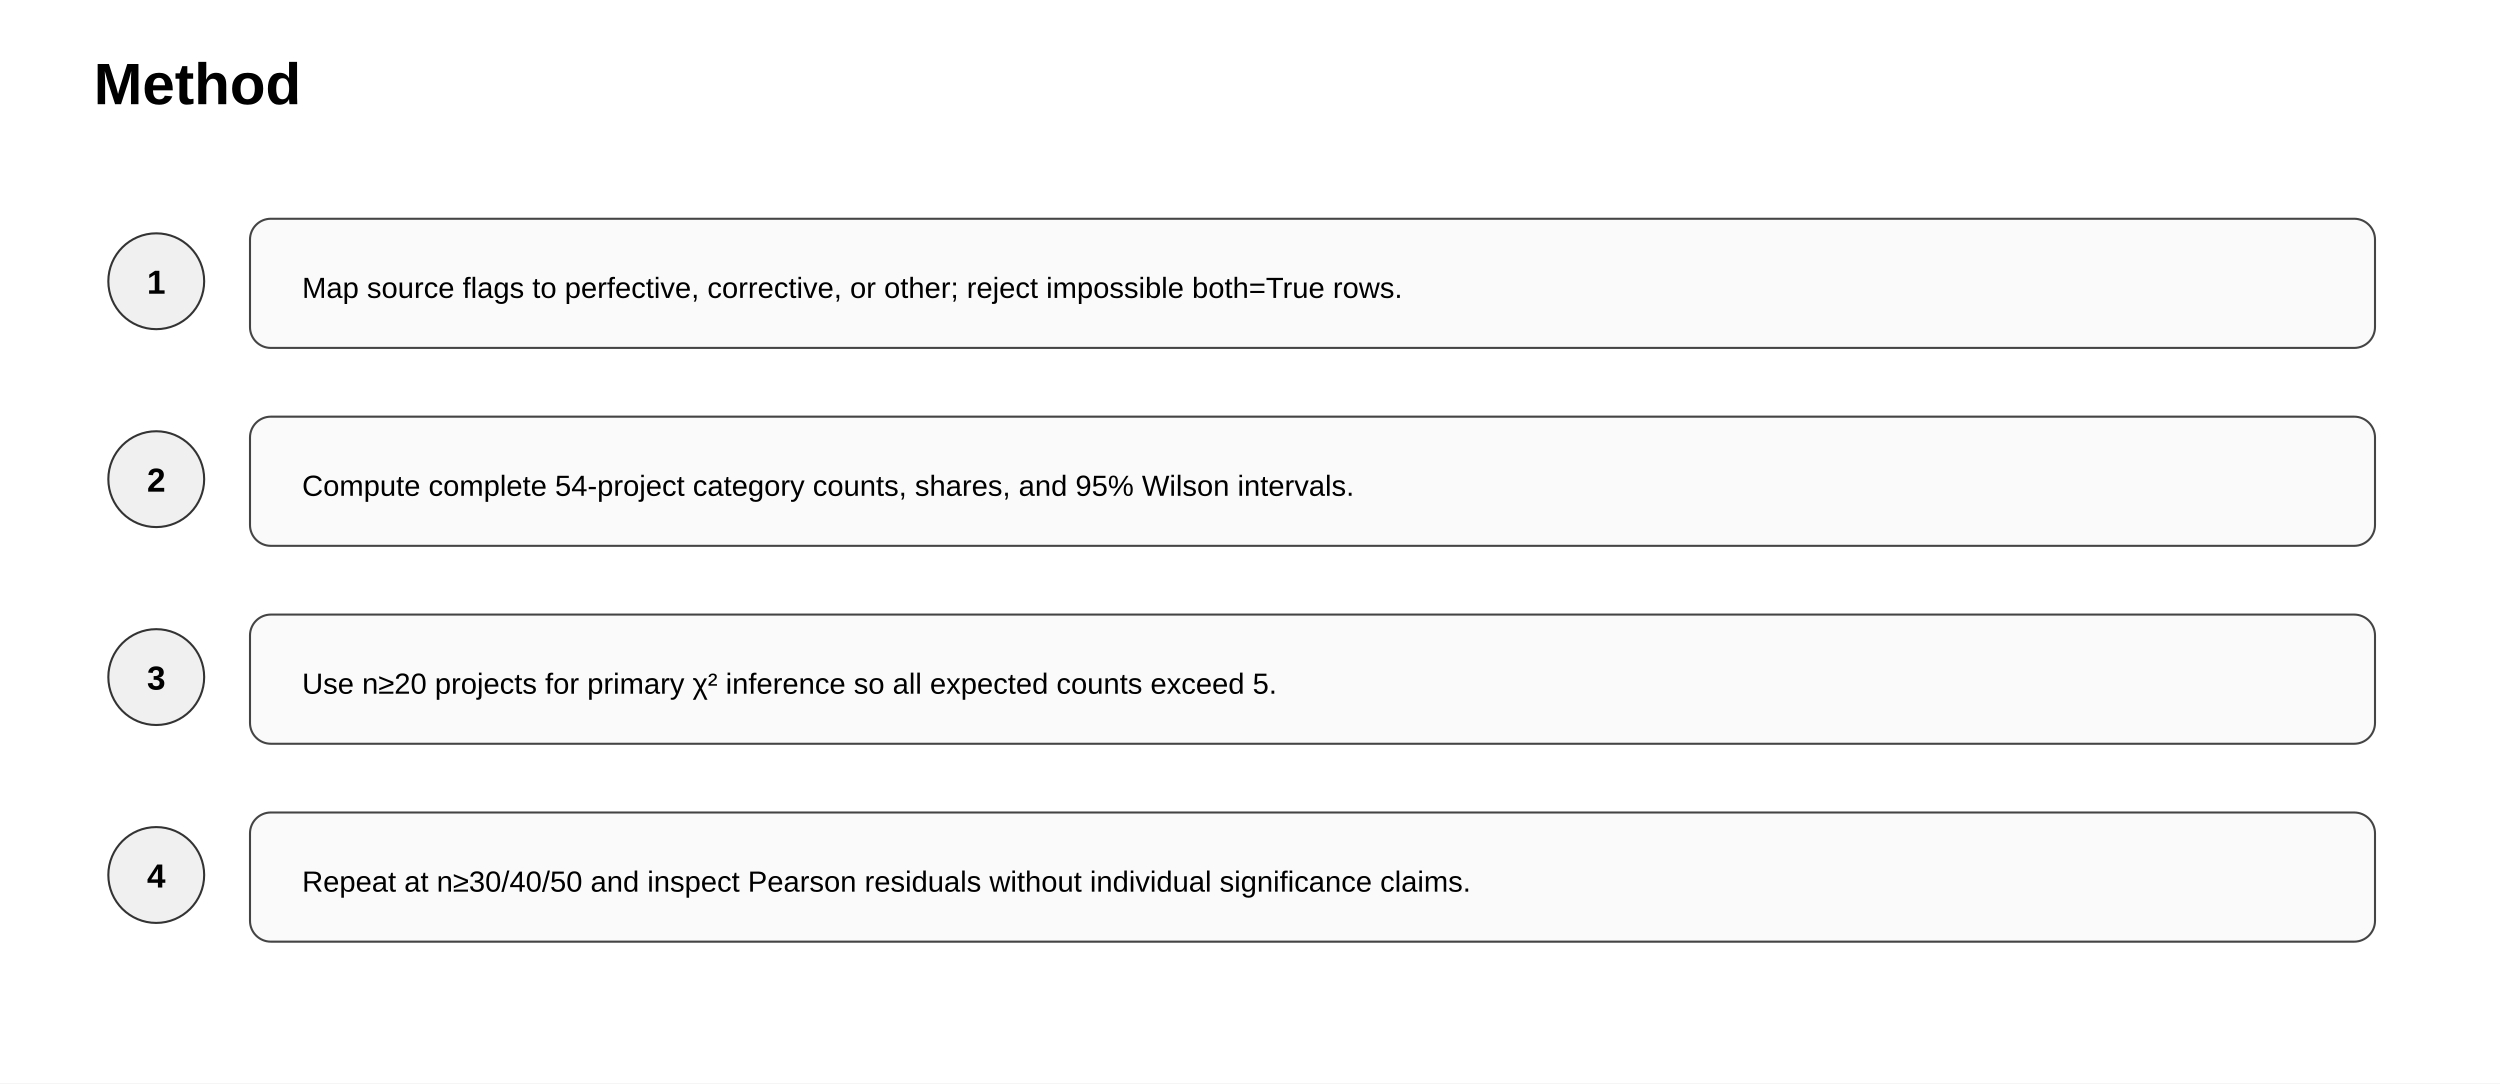
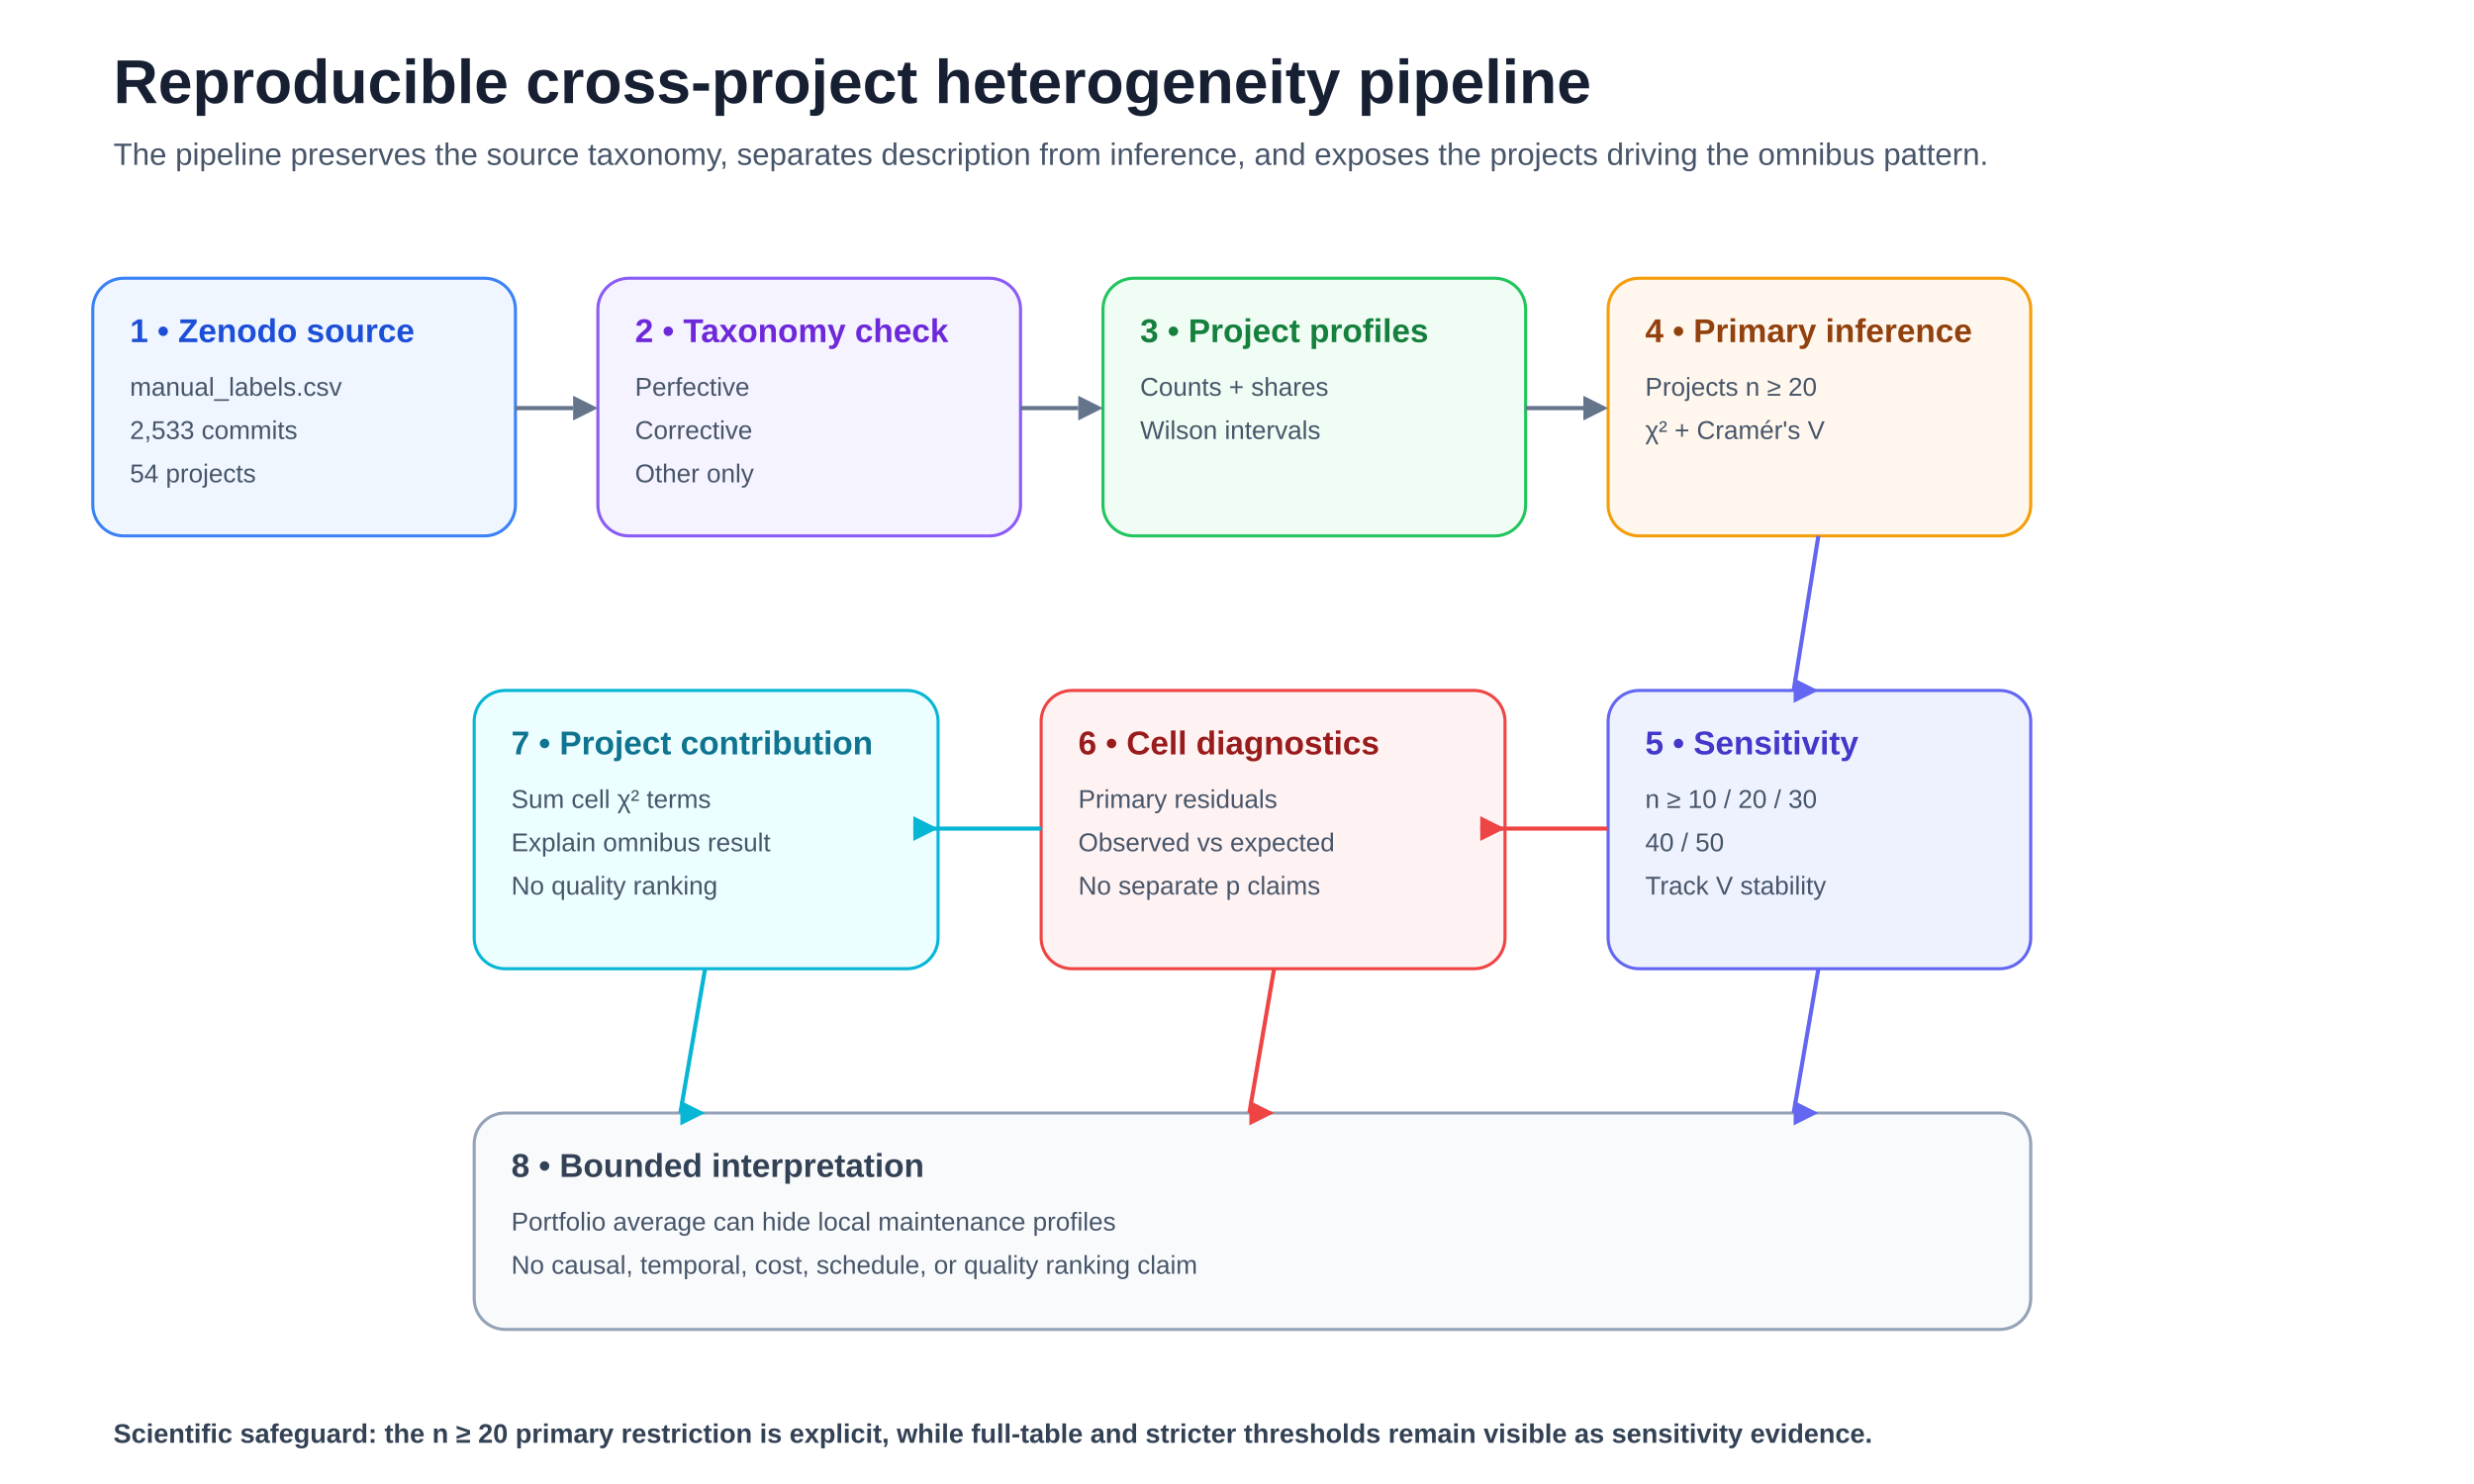
- <svg xmlns="http://www.w3.org/2000/svg" width="1200" height="520" viewBox="0 0 1200 520">
-   <rect width="100%" height="100%" fill="white" />
-   <text x="45" y="50" font-family="Arial, sans-serif" font-size="28" font-weight="700" text-anchor="start">Method</text>
-   <circle cx="75" cy="135" r="23" fill="#f0f0f0" stroke="#333" />
-   <text x="75" y="141" font-family="Arial, sans-serif" font-size="16" font-weight="700" text-anchor="middle">1</text>
-   <rect x="120" y="105" width="1020" height="62" rx="10" fill="#fafafa" stroke="#444" />
-   <text x="145" y="143" font-family="Arial, sans-serif" font-size="14" font-weight="400" text-anchor="start">Map source flags to perfective, corrective, or other; reject impossible both=True rows.</text>
-   <circle cx="75" cy="230" r="23" fill="#f0f0f0" stroke="#333" />
-   <text x="75" y="236" font-family="Arial, sans-serif" font-size="16" font-weight="700" text-anchor="middle">2</text>
-   <rect x="120" y="200" width="1020" height="62" rx="10" fill="#fafafa" stroke="#444" />
-   <text x="145" y="238" font-family="Arial, sans-serif" font-size="14" font-weight="400" text-anchor="start">Compute complete 54-project category counts, shares, and 95% Wilson intervals.</text>
-   <circle cx="75" cy="325" r="23" fill="#f0f0f0" stroke="#333" />
-   <text x="75" y="331" font-family="Arial, sans-serif" font-size="16" font-weight="700" text-anchor="middle">3</text>
-   <rect x="120" y="295" width="1020" height="62" rx="10" fill="#fafafa" stroke="#444" />
-   <text x="145" y="333" font-family="Arial, sans-serif" font-size="14" font-weight="400" text-anchor="start">Use n≥20 projects for primary χ² inference so all expected counts exceed 5.</text>
-   <circle cx="75" cy="420" r="23" fill="#f0f0f0" stroke="#333" />
-   <text x="75" y="426" font-family="Arial, sans-serif" font-size="16" font-weight="700" text-anchor="middle">4</text>
-   <rect x="120" y="390" width="1020" height="62" rx="10" fill="#fafafa" stroke="#444" />
-   <text x="145" y="428" font-family="Arial, sans-serif" font-size="14" font-weight="400" text-anchor="start">Repeat at n≥30/40/50 and inspect Pearson residuals without individual significance claims.</text>
+ <svg xmlns="http://www.w3.org/2000/svg" width="1200" height="720" viewBox="0 0 1200 720">
+   <rect width="100%" height="100%" fill="#ffffff" />
+   <text x="55" y="50" font-family="Arial, Helvetica, sans-serif" font-size="30" font-weight="700" text-anchor="start" fill="#172033">Reproducible cross-project heterogeneity pipeline</text>
+   <text x="55" y="80" font-family="Arial, Helvetica, sans-serif" font-size="15" font-weight="400" text-anchor="start" fill="#475569">The pipeline preserves the source taxonomy, separates description from inference, and exposes the projects driving the omnibus pattern.</text>
+   <rect x="45" y="135" width="205" height="125" rx="15" fill="#eff6ff" stroke="#3b82f6" stroke-width="1.5" />
+   <text x="63" y="166" font-family="Arial, Helvetica, sans-serif" font-size="16" font-weight="700" text-anchor="start" fill="#1d4ed8">1 • Zenodo source</text>
+   <text x="63" y="192" font-family="Arial, Helvetica, sans-serif" font-size="12.5" font-weight="400" text-anchor="start" fill="#475569">manual_labels.csv</text>
+   <text x="63" y="213" font-family="Arial, Helvetica, sans-serif" font-size="12.5" font-weight="400" text-anchor="start" fill="#475569">2,533 commits</text>
+   <text x="63" y="234" font-family="Arial, Helvetica, sans-serif" font-size="12.5" font-weight="400" text-anchor="start" fill="#475569">54 projects</text>
+   <rect x="290" y="135" width="205" height="125" rx="15" fill="#f5f3ff" stroke="#8b5cf6" stroke-width="1.5" />
+   <text x="308" y="166" font-family="Arial, Helvetica, sans-serif" font-size="16" font-weight="700" text-anchor="start" fill="#6d28d9">2 • Taxonomy check</text>
+   <text x="308" y="192" font-family="Arial, Helvetica, sans-serif" font-size="12.5" font-weight="400" text-anchor="start" fill="#475569">Perfective</text>
+   <text x="308" y="213" font-family="Arial, Helvetica, sans-serif" font-size="12.5" font-weight="400" text-anchor="start" fill="#475569">Corrective</text>
+   <text x="308" y="234" font-family="Arial, Helvetica, sans-serif" font-size="12.5" font-weight="400" text-anchor="start" fill="#475569">Other only</text>
+   <rect x="535" y="135" width="205" height="125" rx="15" fill="#f0fdf4" stroke="#22c55e" stroke-width="1.5" />
+   <text x="553" y="166" font-family="Arial, Helvetica, sans-serif" font-size="16" font-weight="700" text-anchor="start" fill="#15803d">3 • Project profiles</text>
+   <text x="553" y="192" font-family="Arial, Helvetica, sans-serif" font-size="12.5" font-weight="400" text-anchor="start" fill="#475569">Counts + shares</text>
+   <text x="553" y="213" font-family="Arial, Helvetica, sans-serif" font-size="12.5" font-weight="400" text-anchor="start" fill="#475569">Wilson intervals</text>
+   <rect x="780" y="135" width="205" height="125" rx="15" fill="#fff7ed" stroke="#f59e0b" stroke-width="1.5" />
+   <text x="798" y="166" font-family="Arial, Helvetica, sans-serif" font-size="16" font-weight="700" text-anchor="start" fill="#92400e">4 • Primary inference</text>
+   <text x="798" y="192" font-family="Arial, Helvetica, sans-serif" font-size="12.5" font-weight="400" text-anchor="start" fill="#475569">Projects n ≥ 20</text>
+   <text x="798" y="213" font-family="Arial, Helvetica, sans-serif" font-size="12.5" font-weight="400" text-anchor="start" fill="#475569">χ² + Cramér's V</text>
+   <line x1="250" y1="198" x2="278" y2="198" stroke="#64748b" stroke-width="2" />
+   <polygon points="278,192 290,198 278,204" fill="#64748b" />
+   <line x1="495" y1="198" x2="523" y2="198" stroke="#64748b" stroke-width="2" />
+   <polygon points="523,192 535,198 523,204" fill="#64748b" />
+   <line x1="740" y1="198" x2="768" y2="198" stroke="#64748b" stroke-width="2" />
+   <polygon points="768,192 780,198 768,204" fill="#64748b" />
+   <rect x="780" y="335" width="205" height="135" rx="15" fill="#eef2ff" stroke="#6366f1" stroke-width="1.5" />
+   <text x="798" y="366" font-family="Arial, Helvetica, sans-serif" font-size="16" font-weight="700" text-anchor="start" fill="#4338ca">5 • Sensitivity</text>
+   <text x="798" y="392" font-family="Arial, Helvetica, sans-serif" font-size="12.5" font-weight="400" text-anchor="start" fill="#475569">n ≥ 10 / 20 / 30</text>
+   <text x="798" y="413" font-family="Arial, Helvetica, sans-serif" font-size="12.5" font-weight="400" text-anchor="start" fill="#475569">40 / 50</text>
+   <text x="798" y="434" font-family="Arial, Helvetica, sans-serif" font-size="12.5" font-weight="400" text-anchor="start" fill="#475569">Track V stability</text>
+   <line x1="882" y1="260" x2="870" y2="335" stroke="#6366f1" stroke-width="2" />
+   <polygon points="870,329 882,335 870,341" fill="#6366f1" />
+   <rect x="505" y="335" width="225" height="135" rx="15" fill="#fef2f2" stroke="#ef4444" stroke-width="1.5" />
+   <text x="523" y="366" font-family="Arial, Helvetica, sans-serif" font-size="16" font-weight="700" text-anchor="start" fill="#991b1b">6 • Cell diagnostics</text>
+   <text x="523" y="392" font-family="Arial, Helvetica, sans-serif" font-size="12.5" font-weight="400" text-anchor="start" fill="#475569">Primary residuals</text>
+   <text x="523" y="413" font-family="Arial, Helvetica, sans-serif" font-size="12.5" font-weight="400" text-anchor="start" fill="#475569">Observed vs expected</text>
+   <text x="523" y="434" font-family="Arial, Helvetica, sans-serif" font-size="12.5" font-weight="400" text-anchor="start" fill="#475569">No separate p claims</text>
+   <line x1="780" y1="402" x2="718" y2="402" stroke="#ef4444" stroke-width="2" />
+   <polygon points="718,396 730,402 718,408" fill="#ef4444" />
+   <rect x="230" y="335" width="225" height="135" rx="15" fill="#ecfeff" stroke="#06b6d4" stroke-width="1.5" />
+   <text x="248" y="366" font-family="Arial, Helvetica, sans-serif" font-size="16" font-weight="700" text-anchor="start" fill="#0e7490">7 • Project contribution</text>
+   <text x="248" y="392" font-family="Arial, Helvetica, sans-serif" font-size="12.5" font-weight="400" text-anchor="start" fill="#475569">Sum cell χ² terms</text>
+   <text x="248" y="413" font-family="Arial, Helvetica, sans-serif" font-size="12.5" font-weight="400" text-anchor="start" fill="#475569">Explain omnibus result</text>
+   <text x="248" y="434" font-family="Arial, Helvetica, sans-serif" font-size="12.5" font-weight="400" text-anchor="start" fill="#475569">No quality ranking</text>
+   <line x1="505" y1="402" x2="443" y2="402" stroke="#06b6d4" stroke-width="2" />
+   <polygon points="443,396 455,402 443,408" fill="#06b6d4" />
+   <rect x="230" y="540" width="755" height="105" rx="15" fill="#f8fafc" stroke="#94a3b8" stroke-width="1.5" />
+   <text x="248" y="571" font-family="Arial, Helvetica, sans-serif" font-size="16" font-weight="700" text-anchor="start" fill="#334155">8 • Bounded interpretation</text>
+   <text x="248" y="597" font-family="Arial, Helvetica, sans-serif" font-size="12.5" font-weight="400" text-anchor="start" fill="#475569">Portfolio average can hide local maintenance profiles</text>
+   <text x="248" y="618" font-family="Arial, Helvetica, sans-serif" font-size="12.5" font-weight="400" text-anchor="start" fill="#475569">No causal, temporal, cost, schedule, or quality ranking claim</text>
+   <line x1="342" y1="470" x2="330" y2="540" stroke="#06b6d4" stroke-width="2" />
+   <polygon points="330,534 342,540 330,546" fill="#06b6d4" />
+   <line x1="618" y1="470" x2="606" y2="540" stroke="#ef4444" stroke-width="2" />
+   <polygon points="606,534 618,540 606,546" fill="#ef4444" />
+   <line x1="882" y1="470" x2="870" y2="540" stroke="#6366f1" stroke-width="2" />
+   <polygon points="870,534 882,540 870,546" fill="#6366f1" />
+   <text x="55" y="700" font-family="Arial, Helvetica, sans-serif" font-size="13" font-weight="700" text-anchor="start" fill="#334155">Scientific safeguard: the n ≥ 20 primary restriction is explicit, while full-table and stricter thresholds remain visible as sensitivity evidence.</text>
</svg>
